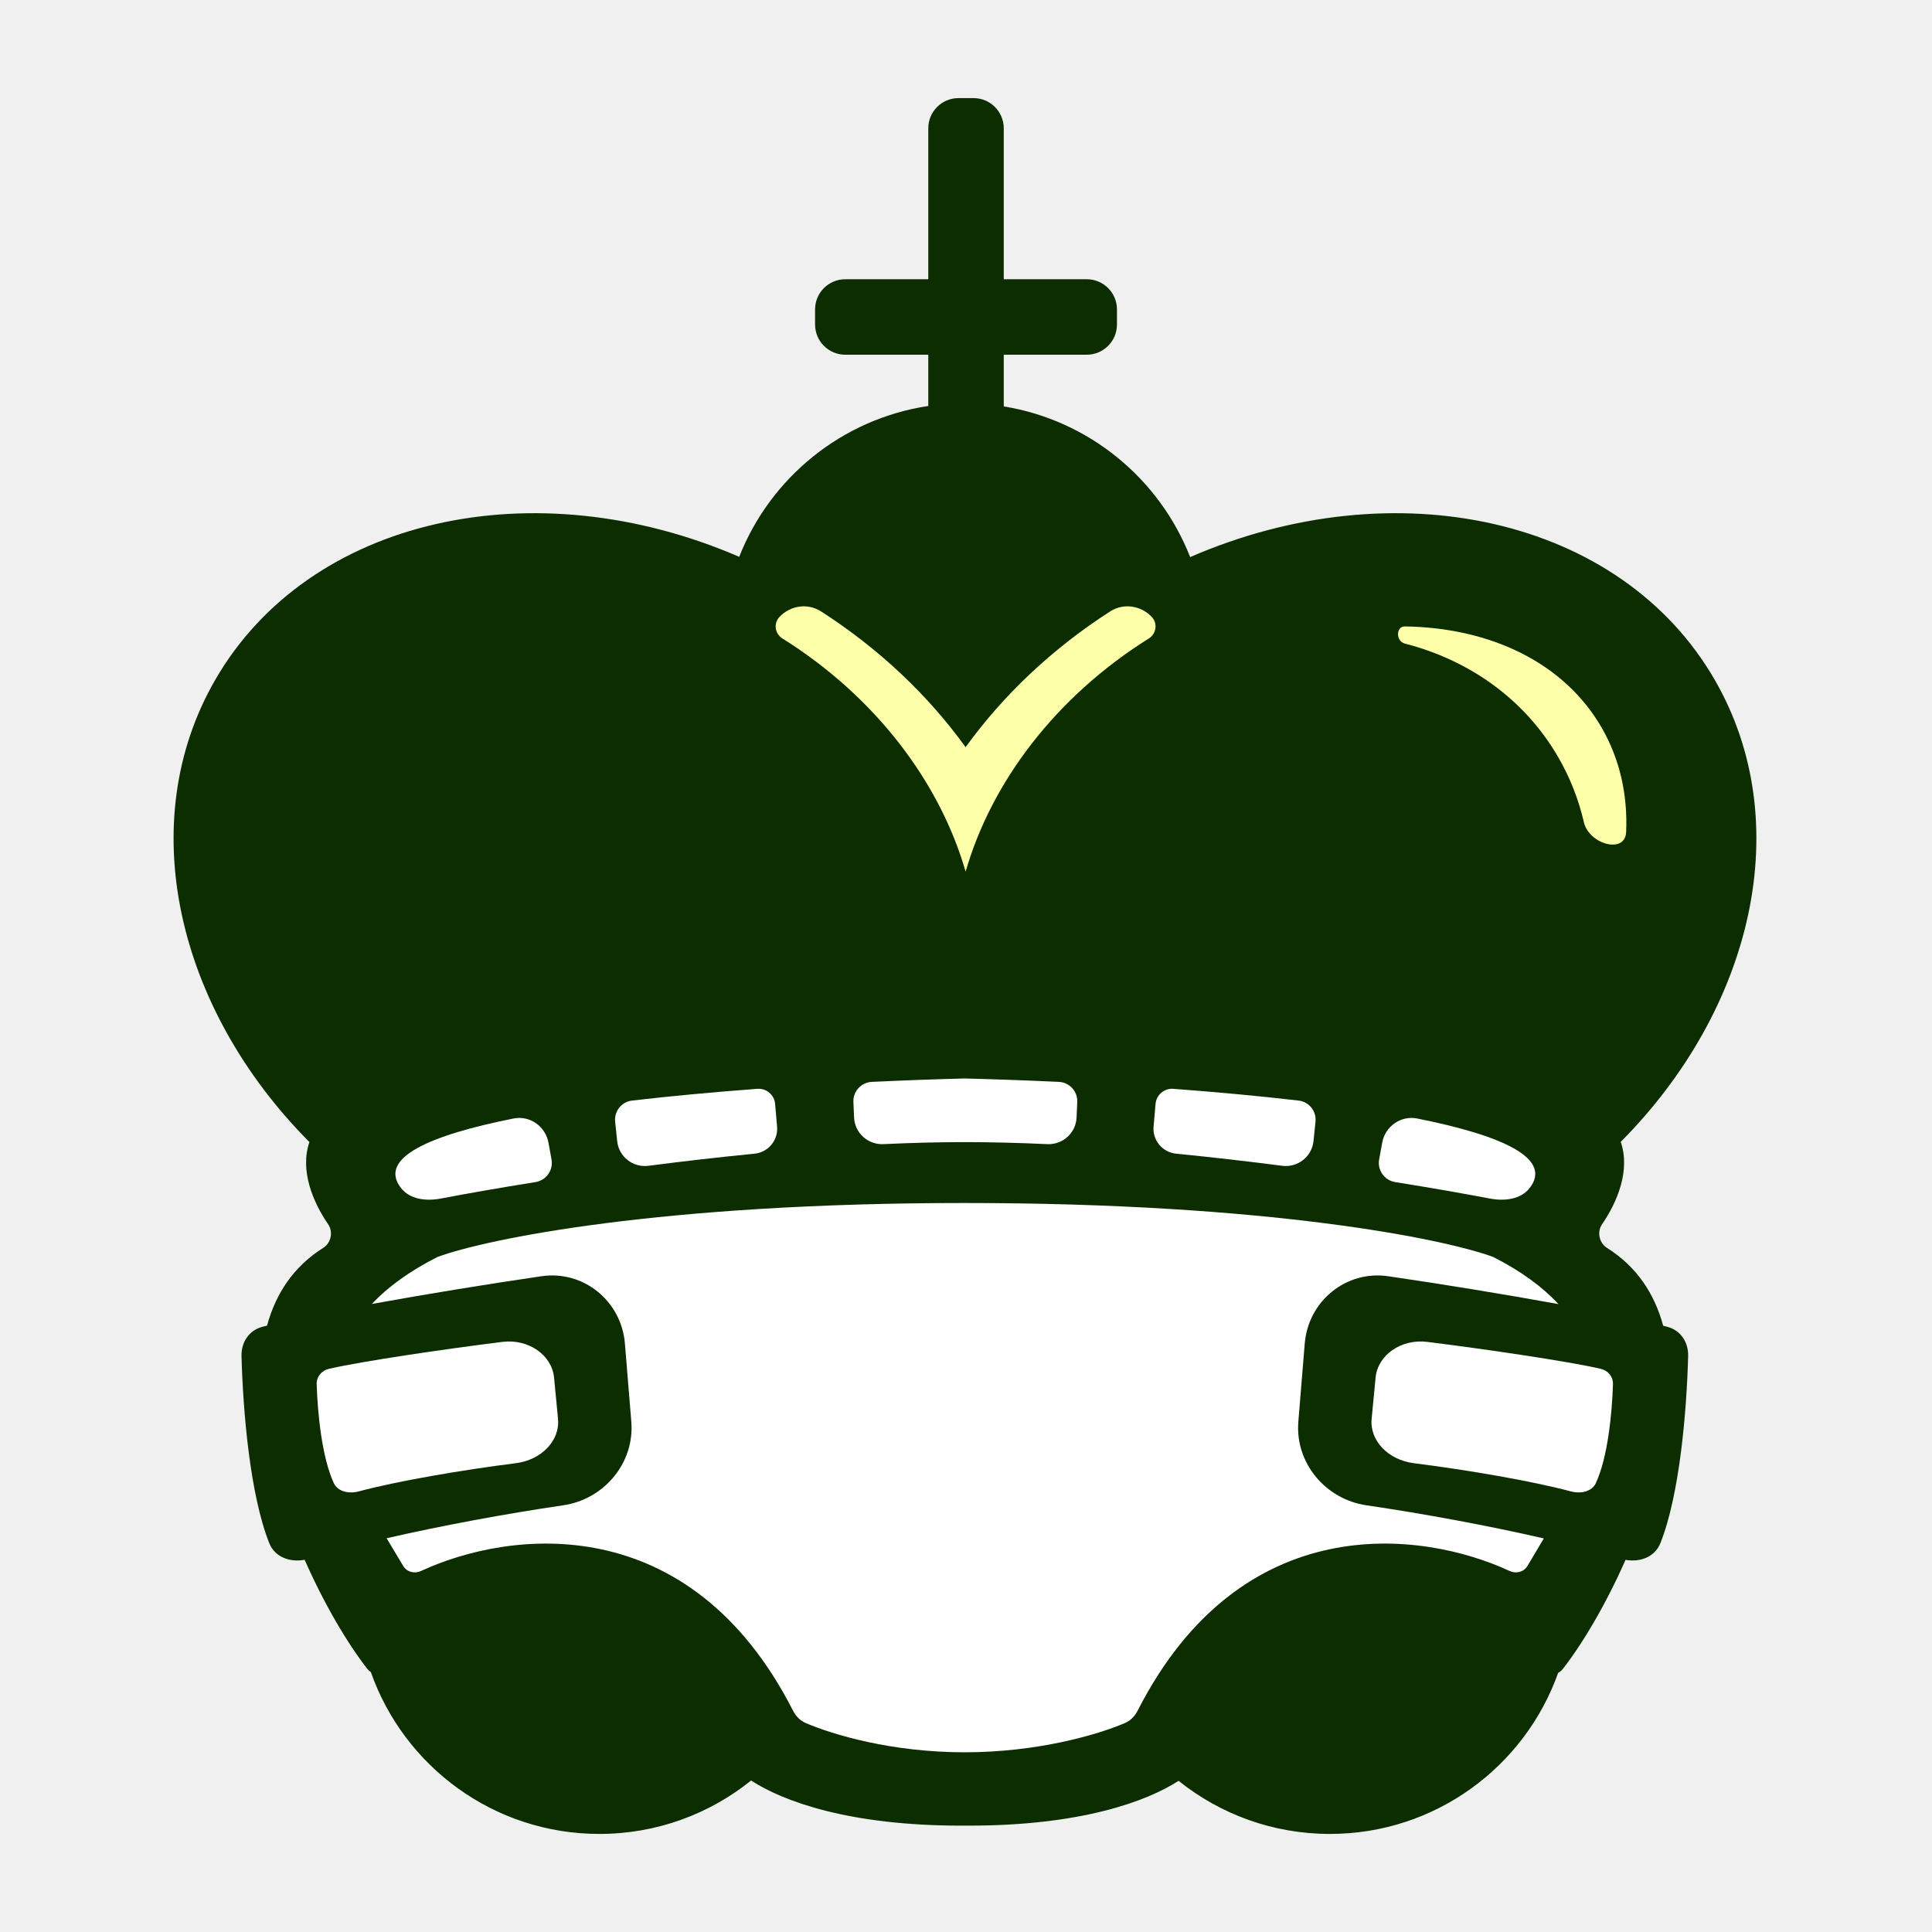
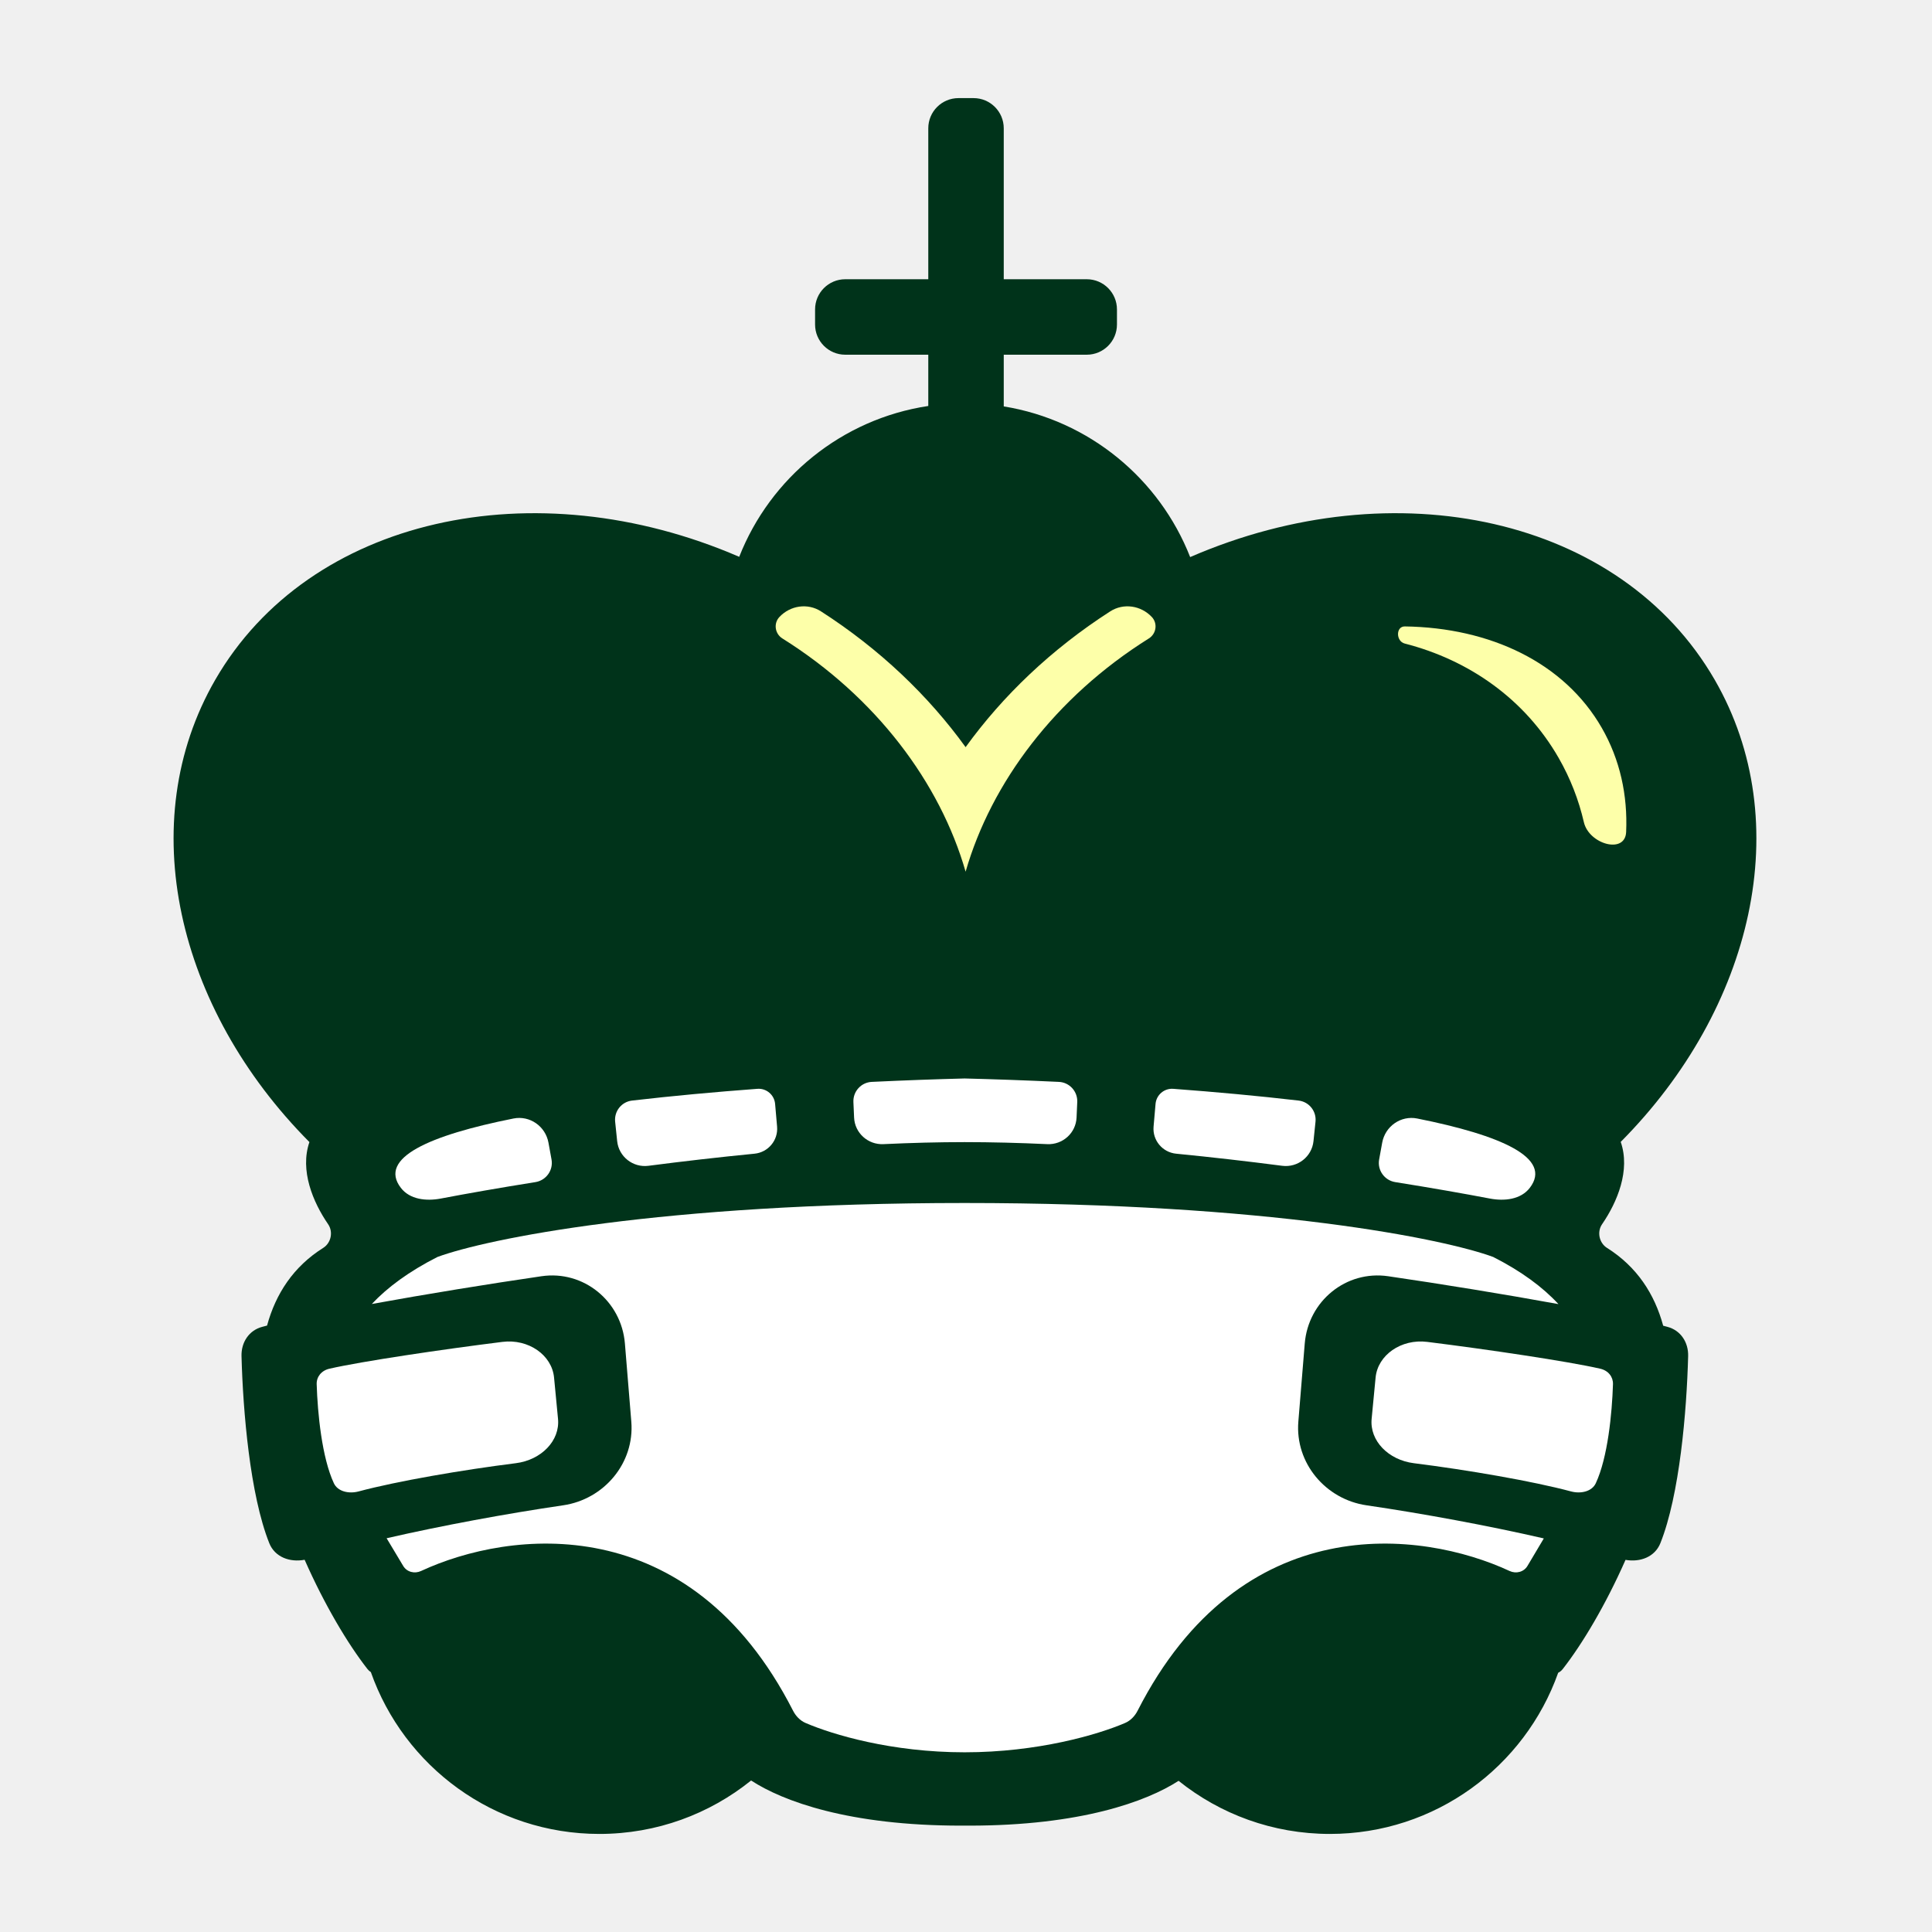
<svg xmlns="http://www.w3.org/2000/svg" width="512" height="512" viewBox="0 0 512 512" fill="none">
-   <path d="M246.005 34C246.005 29.582 249.586 26 254.005 26H258.005C262.423 26 266.005 29.582 266.005 34V74.001H288.006C292.424 74.001 296.006 77.583 296.006 82.001V86.001C296.006 90.42 292.424 94.002 288.006 94.002H266.005V107.702C288.619 111.375 307.267 126.867 315.405 147.633C369.74 124.044 429.533 137.053 454.419 180.157C476.201 217.885 464.645 267.244 429.508 302.614C432.12 310.146 428.597 318.563 424.566 324.43C423.167 326.467 423.794 329.398 425.885 330.714C433.795 335.694 438.47 342.895 440.761 351.331C441.157 351.433 441.539 351.533 441.908 351.631C445.416 352.568 447.472 355.748 447.375 359.379C446.986 374.015 445.129 396.142 440.02 408.954C438.552 412.634 434.623 414.06 430.783 413.38C425.525 425.288 419.347 435.666 414.123 442.337C413.79 442.761 413.383 443.082 412.933 443.299C404.105 468.187 380.354 486.011 352.44 486.011C337.266 486.011 323.322 480.744 312.336 471.938C303.861 477.414 286.388 483.811 256.861 483.811H254.661C224.976 483.811 207.474 477.345 199.05 471.85C188.048 480.708 174.061 486.011 158.836 486.011C130.856 486.011 107.059 468.103 98.281 443.123C97.948 442.917 97.644 442.65 97.387 442.321C92.162 435.646 85.984 425.265 80.728 413.356C76.847 414.092 72.844 412.676 71.359 408.954C66.25 396.142 64.394 374.015 64.004 359.379C63.907 355.748 65.963 352.568 69.472 351.631C69.887 351.52 70.32 351.407 70.772 351.292C73.068 342.869 77.744 335.679 85.648 330.707C87.739 329.392 88.355 326.467 86.956 324.43C82.933 318.575 79.416 310.181 81.998 302.66C46.825 267.287 35.249 217.901 57.041 180.157C81.903 137.095 141.605 124.07 195.899 147.565C204.139 126.609 223.086 111.038 246.005 107.587V94.002H224.004C219.586 94.002 216.004 90.42 216.004 86.001V82.001C216.004 77.583 219.586 74.001 224.004 74.001H246.005V34Z" fill="#0C2D00" />
+   <path d="M246.005 34C246.005 29.582 249.586 26 254.005 26H258.005C262.423 26 266.005 29.582 266.005 34V74.001H288.006C292.424 74.001 296.006 77.583 296.006 82.001V86.001C296.006 90.42 292.424 94.002 288.006 94.002H266.005V107.702C288.619 111.375 307.267 126.867 315.405 147.633C369.74 124.044 429.533 137.053 454.419 180.157C476.201 217.885 464.645 267.244 429.508 302.614C432.12 310.146 428.597 318.563 424.566 324.43C423.167 326.467 423.794 329.398 425.885 330.714C433.795 335.694 438.47 342.895 440.761 351.331C441.157 351.433 441.539 351.533 441.908 351.631C445.416 352.568 447.472 355.748 447.375 359.379C446.986 374.015 445.129 396.142 440.02 408.954C438.552 412.634 434.623 414.06 430.783 413.38C425.525 425.288 419.347 435.666 414.123 442.337C413.79 442.761 413.383 443.082 412.933 443.299C404.105 468.187 380.354 486.011 352.44 486.011C337.266 486.011 323.322 480.744 312.336 471.938C303.861 477.414 286.388 483.811 256.861 483.811H254.661C224.976 483.811 207.474 477.345 199.05 471.85C188.048 480.708 174.061 486.011 158.836 486.011C130.856 486.011 107.059 468.103 98.281 443.123C97.948 442.917 97.644 442.65 97.387 442.321C92.162 435.646 85.984 425.265 80.728 413.356C76.847 414.092 72.844 412.676 71.359 408.954C66.25 396.142 64.394 374.015 64.004 359.379C63.907 355.748 65.963 352.568 69.472 351.631C69.887 351.52 70.32 351.407 70.772 351.292C73.068 342.869 77.744 335.679 85.648 330.707C87.739 329.392 88.355 326.467 86.956 324.43C82.933 318.575 79.416 310.181 81.998 302.66C46.825 267.287 35.249 217.901 57.041 180.157C81.903 137.095 141.605 124.07 195.899 147.565C204.139 126.609 223.086 111.038 246.005 107.587V94.002H224.004C219.586 94.002 216.004 90.42 216.004 86.001V82.001C216.004 77.583 219.586 74.001 224.004 74.001H246.005V34Z" fill="#00331A" />
  <path d="M419.745 217.898C421.089 223.714 430.683 226.454 430.945 220.491C431.372 210.742 429.323 201.306 424.491 192.897C414.528 175.56 394.889 166.335 372.304 166.009C369.875 165.974 369.912 169.941 372.265 170.545C389.299 174.912 404.091 185.25 413.038 200.82C416.165 206.261 418.384 212.003 419.745 217.898Z" fill="#FDFFA9" />
  <path d="M255.897 198.004C265.744 184.38 278.659 172.018 294.222 162.019C297.754 159.75 302.373 160.453 305.248 163.513C306.844 165.212 306.436 167.956 304.46 169.194C279.66 184.73 262.689 207.389 255.897 231.005C249.105 207.389 232.135 184.73 207.335 169.194C205.359 167.956 204.95 165.212 206.547 163.513C209.421 160.453 214.04 159.75 217.572 162.019C233.136 172.018 246.051 184.38 255.897 198.004Z" fill="#FDFFA9" />
  <path d="M255.639 285.806C248.102 285.998 239.778 286.296 231.026 286.711C228.209 286.845 226.038 289.236 226.162 292.053L226.343 296.165C226.524 300.257 230.02 303.402 234.111 303.21C241.45 302.865 248.668 302.673 255.639 302.673C262.609 302.673 270.194 302.865 277.533 303.21C281.624 303.402 285.12 300.257 285.301 296.165L285.482 292.053C285.606 289.236 283.434 286.845 280.618 286.711C271.866 286.296 263.175 285.998 255.639 285.806Z" fill="white" />
  <path d="M163.555 302.409L163.021 297.265C162.733 294.488 164.718 291.987 167.492 291.664C178.176 290.42 189.468 289.388 200.72 288.549C203.115 288.37 205.204 290.155 205.412 292.548L205.935 298.569C206.249 302.194 203.571 305.387 199.95 305.741C190.365 306.679 180.906 307.775 171.848 308.947C167.738 309.478 163.982 306.531 163.555 302.409Z" fill="white" />
  <path d="M106.223 314.783C100.162 306.863 113.801 300.859 136.071 296.417C140.404 295.552 144.555 298.47 145.347 302.816L146.157 307.264C146.675 310.107 144.743 312.816 141.889 313.271C132.206 314.815 123.662 316.322 116.801 317.63C112.956 318.362 108.602 317.89 106.223 314.783Z" fill="white" />
  <path d="M348.622 297.265L348.089 302.409C347.662 306.531 343.906 309.478 339.796 308.947C330.738 307.775 321.278 306.679 311.694 305.741C308.073 305.387 305.394 302.194 305.709 298.569L306.232 292.548C306.44 290.155 308.528 288.37 310.924 288.549C322.176 289.388 333.468 290.42 344.152 291.664C346.926 291.987 348.911 294.488 348.622 297.265Z" fill="white" />
  <path d="M405.421 314.783C411.482 306.863 397.843 300.859 375.572 296.417C371.24 295.552 367.089 298.47 366.297 302.816L365.487 307.264C364.969 310.107 366.9 312.816 369.754 313.271C379.438 314.815 387.982 316.322 394.843 317.63C398.687 318.362 403.042 317.89 405.421 314.783Z" fill="white" />
  <path d="M210.16 453.344C182.712 399.545 134.984 405.459 111.587 416.328C109.867 417.127 107.808 416.61 106.846 414.976C106.149 413.792 105.391 412.535 104.594 411.213C103.907 410.072 103.19 408.883 102.457 407.651C117.158 404.274 134.313 401.11 149.253 398.92C160.114 397.328 168.201 387.689 167.304 376.749L165.607 356.05C164.686 344.805 154.668 336.585 143.503 338.213C129.499 340.256 112.954 342.945 98.537 345.571C102.692 341.147 108.37 336.948 115.935 333.107C128.891 328.34 174.97 318.807 255.639 318.807C336.307 318.807 382.753 328.34 395.709 333.107C403.244 336.934 408.886 341.145 413.002 345.6C398.548 342.965 381.932 340.263 367.876 338.213C356.711 336.585 346.693 344.805 345.771 356.05L344.075 376.749C343.178 387.689 351.265 397.328 362.125 398.92C377.135 401.12 394.38 404.304 409.126 407.698C408.274 409.149 407.442 410.54 406.651 411.862L406.65 411.864L406.649 411.866C406 412.951 405.379 413.989 404.798 414.976C403.836 416.61 401.777 417.127 400.057 416.328C376.66 405.459 328.932 399.545 301.484 453.344C300.759 454.765 299.616 455.98 298.15 456.61C290.949 459.7 275.02 464.377 255.639 464.377C236.257 464.377 220.695 459.7 213.494 456.61C212.027 455.98 210.885 454.765 210.16 453.344Z" fill="white" />
  <path d="M88.478 393.075C85.314 386.291 84.165 374.573 83.923 366.822C83.864 364.9 85.136 363.216 87.309 362.72C95.898 360.757 117.186 357.605 133.145 355.614C140.057 354.752 146.26 359.105 146.83 365.06L147.881 376.021C148.436 381.814 143.429 386.919 136.705 387.762C122.588 389.532 105.277 392.504 95.048 395.241C92.425 395.943 89.496 395.259 88.478 393.075Z" fill="white" />
  <path d="M422.901 393.075C426.064 386.291 427.214 374.573 427.455 366.822C427.515 364.9 426.242 363.216 424.07 362.72C415.481 360.757 394.192 357.605 378.234 355.614C371.321 354.752 365.119 359.105 364.548 365.06L363.498 376.021C362.943 381.814 367.949 386.919 374.674 387.762C388.791 389.532 406.101 392.504 416.331 395.241C418.953 395.943 421.883 395.259 422.901 393.075Z" fill="white" />
</svg>
